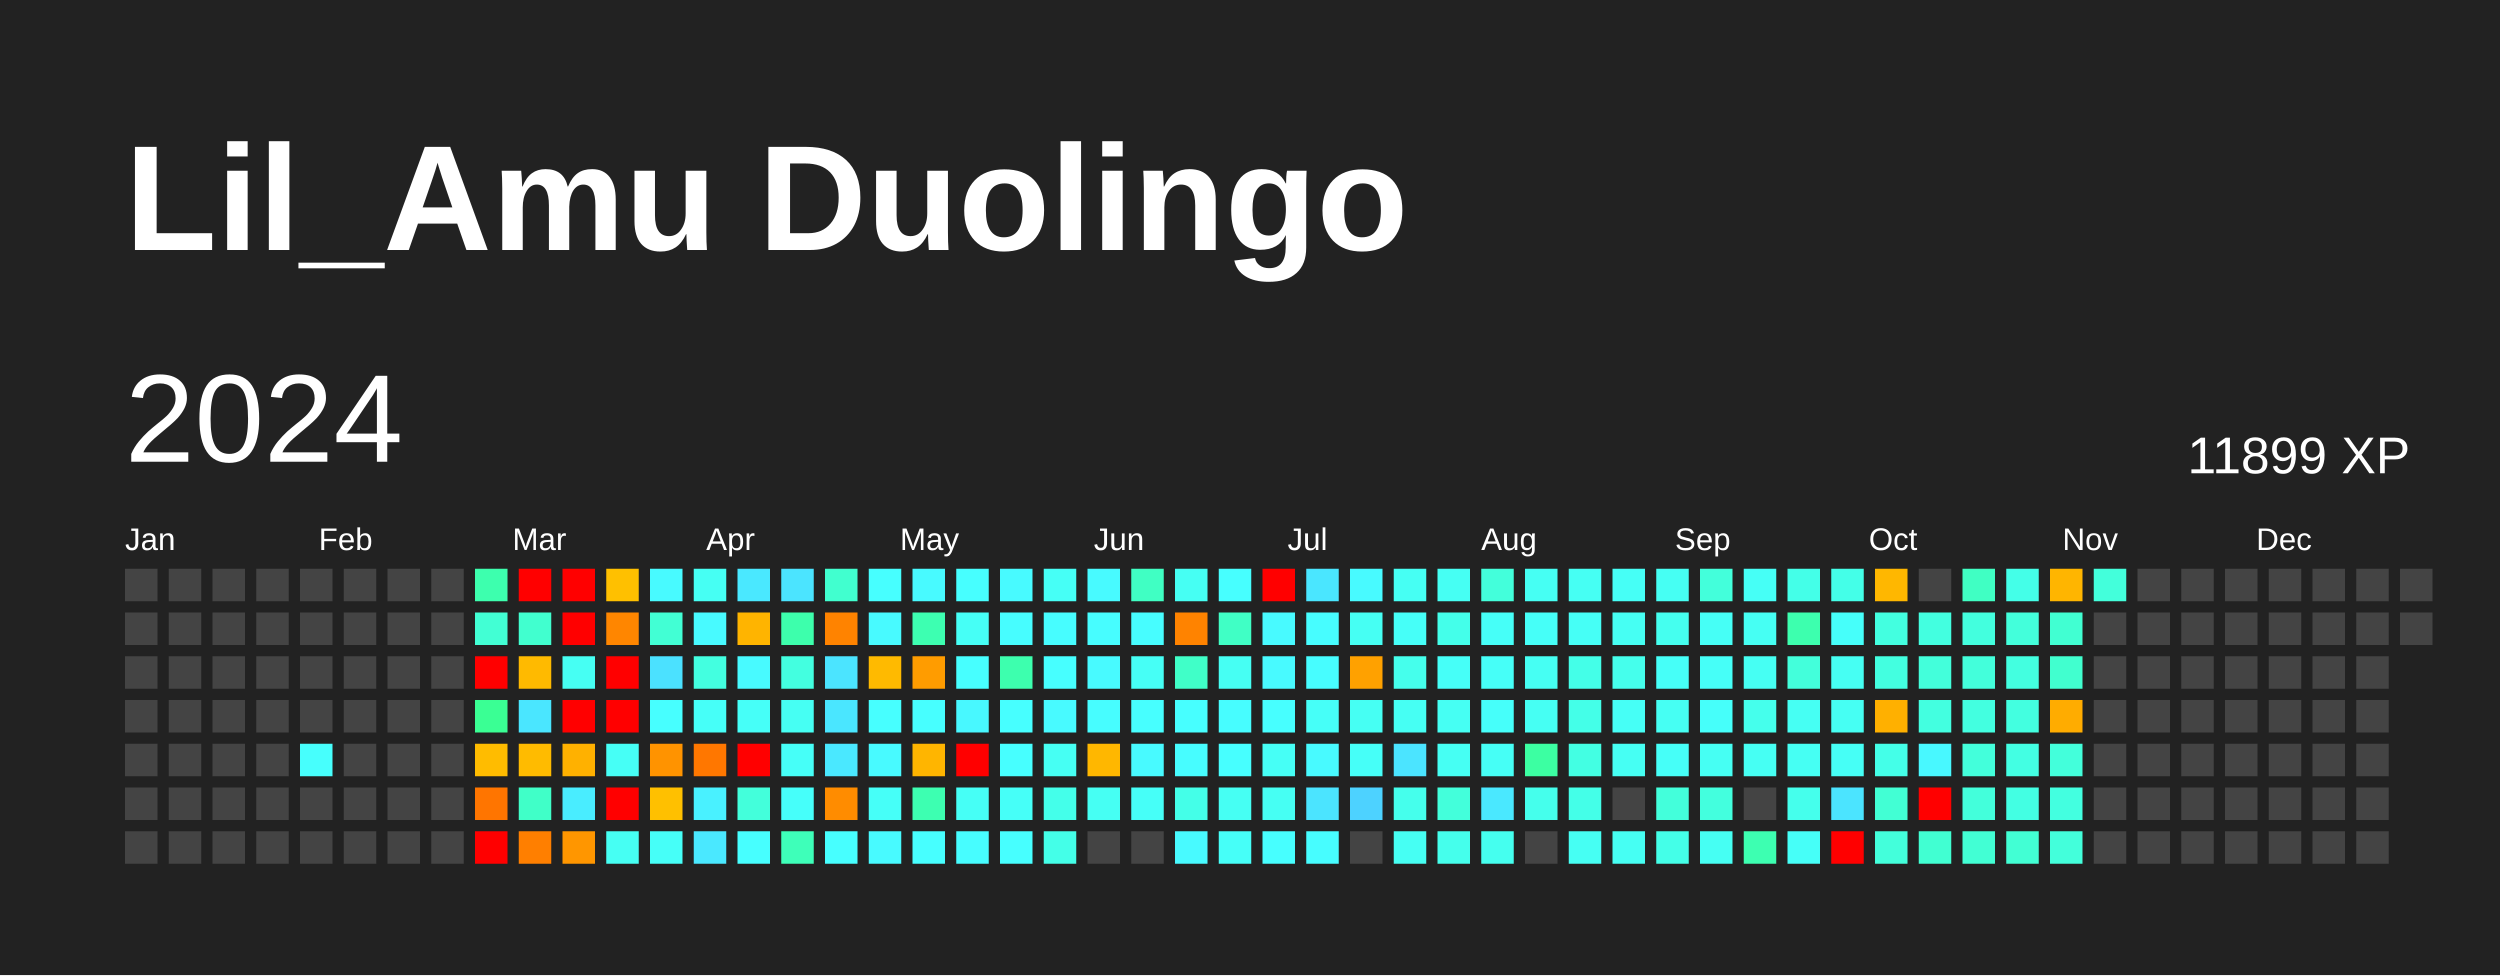
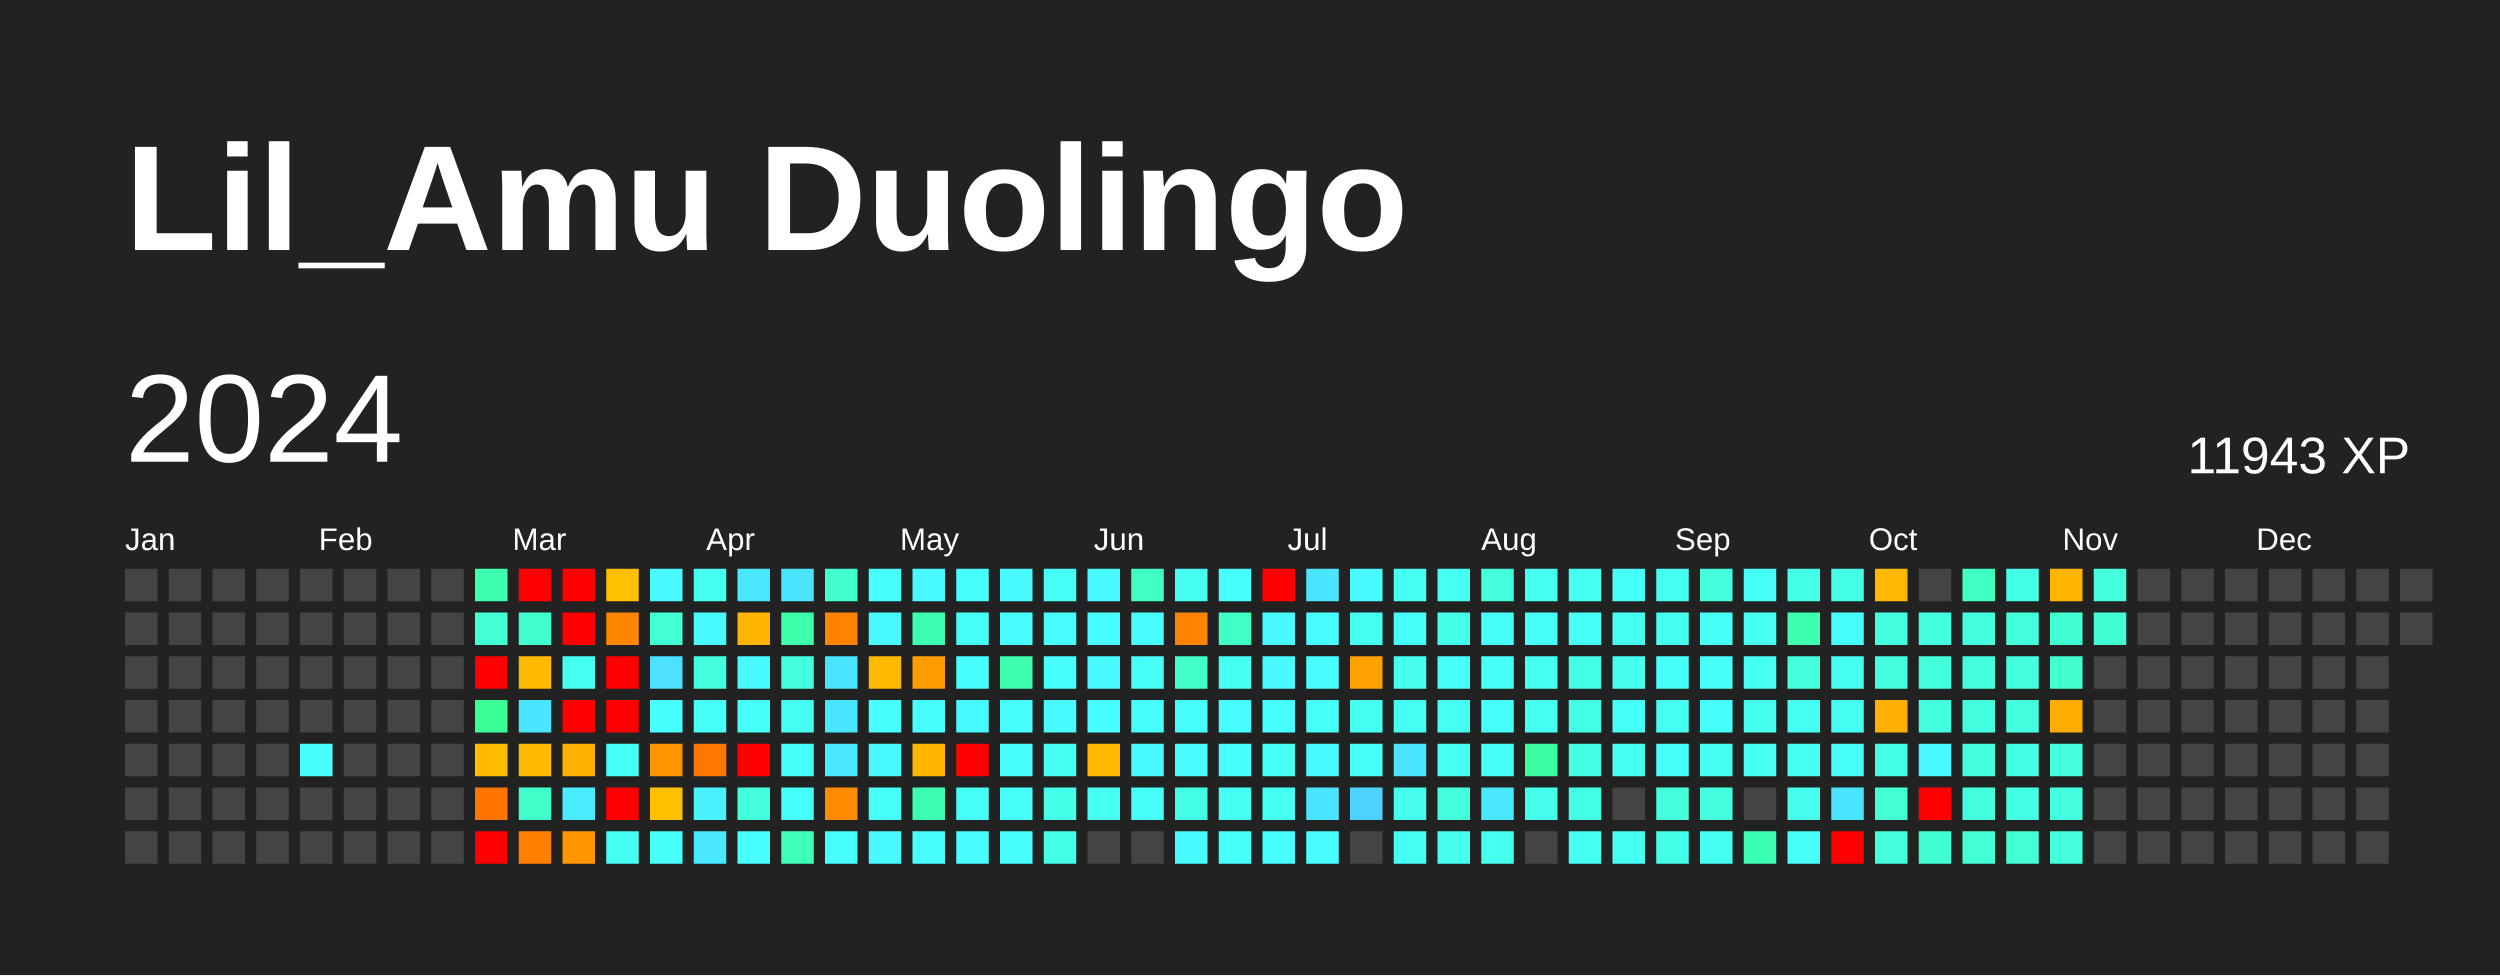
<svg xmlns="http://www.w3.org/2000/svg" baseProfile="full" height="78mm" version="1.1" viewBox="0,0,200,78" width="200mm">
  <defs />
  <rect fill="#222222" height="78" width="200" x="0" y="0" />
  <text fill="#FFFFFF" style="font-size:12px; font-family:Arial; font-weight:bold;" x="10" y="20">Lil_Amu Duolingo</text>
  <text dominant-baseline="hanging" fill="#FFFFFF" style="font-size:10.0px; font-family:Arial;" x="10" y="30">2024</text>
-   <text dominant-baseline="hanging" fill="#FFFFFF" style="font-size:4.125px; font-family:Arial;" x="175" y="35">11899 XP</text>
+   <text dominant-baseline="hanging" fill="#FFFFFF" style="font-size:4.125px; font-family:Arial;" x="175" y="35">11943 XP</text>
  <text fill="#FFFFFF" style="font-size:2.5px; font-family:Arial" x="10.0" y="44">Jan</text>
  <text fill="#FFFFFF" style="font-size:2.5px; font-family:Arial" x="25.5" y="44">Feb</text>
  <text fill="#FFFFFF" style="font-size:2.5px; font-family:Arial" x="41.0" y="44">Mar</text>
  <text fill="#FFFFFF" style="font-size:2.5px; font-family:Arial" x="56.5" y="44">Apr</text>
  <text fill="#FFFFFF" style="font-size:2.5px; font-family:Arial" x="72.0" y="44">May</text>
  <text fill="#FFFFFF" style="font-size:2.5px; font-family:Arial" x="87.5" y="44">Jun</text>
  <text fill="#FFFFFF" style="font-size:2.5px; font-family:Arial" x="103.0" y="44">Jul</text>
  <text fill="#FFFFFF" style="font-size:2.5px; font-family:Arial" x="118.5" y="44">Aug</text>
  <text fill="#FFFFFF" style="font-size:2.5px; font-family:Arial" x="134.0" y="44">Sep</text>
  <text fill="#FFFFFF" style="font-size:2.5px; font-family:Arial" x="149.5" y="44">Oct</text>
  <text fill="#FFFFFF" style="font-size:2.5px; font-family:Arial" x="165.0" y="44">Nov</text>
  <text fill="#FFFFFF" style="font-size:2.5px; font-family:Arial" x="180.5" y="44">Dec</text>
  <rect fill="#444444" height="2.6" width="2.6" x="10.0" y="45.5" />
  <rect fill="#444444" height="2.6" width="2.6" x="10.0" y="49.0" />
  <rect fill="#444444" height="2.6" width="2.6" x="10.0" y="52.5" />
  <rect fill="#444444" height="2.6" width="2.6" x="10.0" y="56.0" />
  <rect fill="#444444" height="2.6" width="2.6" x="10.0" y="59.5" />
  <rect fill="#444444" height="2.6" width="2.6" x="10.0" y="63.0" />
  <rect fill="#444444" height="2.6" width="2.6" x="10.0" y="66.5" />
  <rect fill="#444444" height="2.6" width="2.6" x="13.5" y="45.5" />
  <rect fill="#444444" height="2.6" width="2.6" x="13.5" y="49.0" />
  <rect fill="#444444" height="2.6" width="2.6" x="13.5" y="52.5" />
  <rect fill="#444444" height="2.6" width="2.6" x="13.5" y="56.0" />
  <rect fill="#444444" height="2.6" width="2.6" x="13.5" y="59.5" />
  <rect fill="#444444" height="2.6" width="2.6" x="13.5" y="63.0" />
  <rect fill="#444444" height="2.6" width="2.6" x="13.5" y="66.5" />
  <rect fill="#444444" height="2.6" width="2.6" x="17.0" y="45.5" />
  <rect fill="#444444" height="2.6" width="2.6" x="17.0" y="49.0" />
  <rect fill="#444444" height="2.6" width="2.6" x="17.0" y="52.5" />
  <rect fill="#444444" height="2.6" width="2.6" x="17.0" y="56.0" />
  <rect fill="#444444" height="2.6" width="2.6" x="17.0" y="59.5" />
  <rect fill="#444444" height="2.6" width="2.6" x="17.0" y="63.0" />
  <rect fill="#444444" height="2.6" width="2.6" x="17.0" y="66.5" />
  <rect fill="#444444" height="2.6" width="2.6" x="20.5" y="45.5" />
  <rect fill="#444444" height="2.6" width="2.6" x="20.5" y="49.0" />
  <rect fill="#444444" height="2.6" width="2.6" x="20.5" y="52.5" />
  <rect fill="#444444" height="2.6" width="2.6" x="20.5" y="56.0" />
  <rect fill="#444444" height="2.6" width="2.6" x="20.5" y="59.5" />
  <rect fill="#444444" height="2.6" width="2.6" x="20.5" y="63.0" />
  <rect fill="#444444" height="2.6" width="2.6" x="20.5" y="66.5" />
  <rect fill="#444444" height="2.6" width="2.6" x="24.0" y="45.5" />
  <rect fill="#444444" height="2.6" width="2.6" x="24.0" y="49.0" />
  <rect fill="#444444" height="2.6" width="2.6" x="24.0" y="52.5" />
  <rect fill="#444444" height="2.6" width="2.6" x="24.0" y="56.0" />
  <rect fill="#47fffd" height="2.6" width="2.6" x="24.0" y="59.5" />
  <rect fill="#444444" height="2.6" width="2.6" x="24.0" y="63.0" />
  <rect fill="#444444" height="2.6" width="2.6" x="24.0" y="66.5" />
  <rect fill="#444444" height="2.6" width="2.6" x="27.5" y="45.5" />
  <rect fill="#444444" height="2.6" width="2.6" x="27.5" y="49.0" />
  <rect fill="#444444" height="2.6" width="2.6" x="27.5" y="52.5" />
  <rect fill="#444444" height="2.6" width="2.6" x="27.5" y="56.0" />
  <rect fill="#444444" height="2.6" width="2.6" x="27.5" y="59.5" />
  <rect fill="#444444" height="2.6" width="2.6" x="27.5" y="63.0" />
  <rect fill="#444444" height="2.6" width="2.6" x="27.5" y="66.5" />
  <rect fill="#444444" height="2.6" width="2.6" x="31.0" y="45.5" />
  <rect fill="#444444" height="2.6" width="2.6" x="31.0" y="49.0" />
  <rect fill="#444444" height="2.6" width="2.6" x="31.0" y="52.5" />
  <rect fill="#444444" height="2.6" width="2.6" x="31.0" y="56.0" />
  <rect fill="#444444" height="2.6" width="2.6" x="31.0" y="59.5" />
  <rect fill="#444444" height="2.6" width="2.6" x="31.0" y="63.0" />
  <rect fill="#444444" height="2.6" width="2.6" x="31.0" y="66.5" />
  <rect fill="#444444" height="2.6" width="2.6" x="34.5" y="45.5" />
  <rect fill="#444444" height="2.6" width="2.6" x="34.5" y="49.0" />
  <rect fill="#444444" height="2.6" width="2.6" x="34.5" y="52.5" />
  <rect fill="#444444" height="2.6" width="2.6" x="34.5" y="56.0" />
  <rect fill="#444444" height="2.6" width="2.6" x="34.5" y="59.5" />
  <rect fill="#444444" height="2.6" width="2.6" x="34.5" y="63.0" />
  <rect fill="#444444" height="2.6" width="2.6" x="34.5" y="66.5" />
  <rect fill="#3dffae" height="2.6" width="2.6" x="38.0" y="45.5" />
  <rect fill="#42ffd4" height="2.6" width="2.6" x="38.0" y="49.0" />
  <rect fill="red" height="2.6" width="2.6" x="38.0" y="52.5" />
  <rect fill="#3aff94" height="2.6" width="2.6" x="38.0" y="56.0" />
  <rect fill="#ffbc00" height="2.6" width="2.6" x="38.0" y="59.5" />
  <rect fill="#ff7500" height="2.6" width="2.6" x="38.0" y="63.0" />
  <rect fill="red" height="2.6" width="2.6" x="38.0" y="66.5" />
  <rect fill="red" height="2.6" width="2.6" x="41.5" y="45.5" />
  <rect fill="#41ffcf" height="2.6" width="2.6" x="41.5" y="49.0" />
  <rect fill="#ffba00" height="2.6" width="2.6" x="41.5" y="52.5" />
  <rect fill="#4ae6ff" height="2.6" width="2.6" x="41.5" y="56.0" />
  <rect fill="#ffbb00" height="2.6" width="2.6" x="41.5" y="59.5" />
  <rect fill="#40ffc8" height="2.6" width="2.6" x="41.5" y="63.0" />
  <rect fill="#ff7f00" height="2.6" width="2.6" x="41.5" y="66.5" />
  <rect fill="red" height="2.6" width="2.6" x="45.0" y="45.5" />
  <rect fill="red" height="2.6" width="2.6" x="45.0" y="49.0" />
  <rect fill="#46fff3" height="2.6" width="2.6" x="45.0" y="52.5" />
  <rect fill="red" height="2.6" width="2.6" x="45.0" y="56.0" />
  <rect fill="#ffb100" height="2.6" width="2.6" x="45.0" y="59.5" />
  <rect fill="#49edff" height="2.6" width="2.6" x="45.0" y="63.0" />
  <rect fill="#ff9600" height="2.6" width="2.6" x="45.0" y="66.5" />
  <rect fill="#ffc000" height="2.6" width="2.6" x="48.5" y="45.5" />
  <rect fill="#ff8600" height="2.6" width="2.6" x="48.5" y="49.0" />
  <rect fill="red" height="2.6" width="2.6" x="48.5" y="52.5" />
  <rect fill="red" height="2.6" width="2.6" x="48.5" y="56.0" />
  <rect fill="#46fff6" height="2.6" width="2.6" x="48.5" y="59.5" />
  <rect fill="red" height="2.6" width="2.6" x="48.5" y="63.0" />
  <rect fill="#46fff3" height="2.6" width="2.6" x="48.5" y="66.5" />
  <rect fill="#48faff" height="2.6" width="2.6" x="52.0" y="45.5" />
  <rect fill="#42ffd4" height="2.6" width="2.6" x="52.0" y="49.0" />
  <rect fill="#4be1ff" height="2.6" width="2.6" x="52.0" y="52.5" />
  <rect fill="#47ffff" height="2.6" width="2.6" x="52.0" y="56.0" />
  <rect fill="#ff9300" height="2.6" width="2.6" x="52.0" y="59.5" />
  <rect fill="#ffc000" height="2.6" width="2.6" x="52.0" y="63.0" />
  <rect fill="#46fff8" height="2.6" width="2.6" x="52.0" y="66.5" />
  <rect fill="#46fff3" height="2.6" width="2.6" x="55.5" y="45.5" />
  <rect fill="#48faff" height="2.6" width="2.6" x="55.5" y="49.0" />
  <rect fill="#43ffe0" height="2.6" width="2.6" x="55.5" y="52.5" />
  <rect fill="#46fff8" height="2.6" width="2.6" x="55.5" y="56.0" />
  <rect fill="#ff7700" height="2.6" width="2.6" x="55.5" y="59.5" />
  <rect fill="#49f1ff" height="2.6" width="2.6" x="55.5" y="63.0" />
  <rect fill="#4ae8ff" height="2.6" width="2.6" x="55.5" y="66.5" />
  <rect fill="#4ae8ff" height="2.6" width="2.6" x="59.0" y="45.5" />
  <rect fill="#ffb400" height="2.6" width="2.6" x="59.0" y="49.0" />
  <rect fill="#48faff" height="2.6" width="2.6" x="59.0" y="52.5" />
  <rect fill="#46fff8" height="2.6" width="2.6" x="59.0" y="56.0" />
  <rect fill="red" height="2.6" width="2.6" x="59.0" y="59.5" />
  <rect fill="#43ffdb" height="2.6" width="2.6" x="59.0" y="63.0" />
  <rect fill="#47ffff" height="2.6" width="2.6" x="59.0" y="66.5" />
  <rect fill="#4be4ff" height="2.6" width="2.6" x="62.5" y="45.5" />
  <rect fill="#3dffac" height="2.6" width="2.6" x="62.5" y="49.0" />
  <rect fill="#43ffe0" height="2.6" width="2.6" x="62.5" y="52.5" />
  <rect fill="#46fff3" height="2.6" width="2.6" x="62.5" y="56.0" />
  <rect fill="#46fff8" height="2.6" width="2.6" x="62.5" y="59.5" />
  <rect fill="#46fffa" height="2.6" width="2.6" x="62.5" y="63.0" />
  <rect fill="#3effb9" height="2.6" width="2.6" x="62.5" y="66.5" />
  <rect fill="#41ffcf" height="2.6" width="2.6" x="66.0" y="45.5" />
  <rect fill="#ff8300" height="2.6" width="2.6" x="66.0" y="49.0" />
  <rect fill="#4be4ff" height="2.6" width="2.6" x="66.0" y="52.5" />
  <rect fill="#4ae6ff" height="2.6" width="2.6" x="66.0" y="56.0" />
  <rect fill="#4ae8ff" height="2.6" width="2.6" x="66.0" y="59.5" />
  <rect fill="#ff8c00" height="2.6" width="2.6" x="66.0" y="63.0" />
  <rect fill="#47ffff" height="2.6" width="2.6" x="66.0" y="66.5" />
  <rect fill="#47ffff" height="2.6" width="2.6" x="69.5" y="45.5" />
  <rect fill="#48faff" height="2.6" width="2.6" x="69.5" y="49.0" />
  <rect fill="#ffba00" height="2.6" width="2.6" x="69.5" y="52.5" />
  <rect fill="#47ffff" height="2.6" width="2.6" x="69.5" y="56.0" />
  <rect fill="#48faff" height="2.6" width="2.6" x="69.5" y="59.5" />
  <rect fill="#46fff8" height="2.6" width="2.6" x="69.5" y="63.0" />
  <rect fill="#48faff" height="2.6" width="2.6" x="69.5" y="66.5" />
  <rect fill="#48faff" height="2.6" width="2.6" x="73.0" y="45.5" />
  <rect fill="#3dffb1" height="2.6" width="2.6" x="73.0" y="49.0" />
  <rect fill="#ff9c00" height="2.6" width="2.6" x="73.0" y="52.5" />
  <rect fill="#47ffff" height="2.6" width="2.6" x="73.0" y="56.0" />
  <rect fill="#ffb500" height="2.6" width="2.6" x="73.0" y="59.5" />
  <rect fill="#3dffb1" height="2.6" width="2.6" x="73.0" y="63.0" />
  <rect fill="#47ffff" height="2.6" width="2.6" x="73.0" y="66.5" />
  <rect fill="#47ffff" height="2.6" width="2.6" x="76.5" y="45.5" />
  <rect fill="#46fff6" height="2.6" width="2.6" x="76.5" y="49.0" />
  <rect fill="#47ffff" height="2.6" width="2.6" x="76.5" y="52.5" />
  <rect fill="#48f8ff" height="2.6" width="2.6" x="76.5" y="56.0" />
  <rect fill="red" height="2.6" width="2.6" x="76.5" y="59.5" />
  <rect fill="#46fff6" height="2.6" width="2.6" x="76.5" y="63.0" />
  <rect fill="#47fdff" height="2.6" width="2.6" x="76.5" y="66.5" />
  <rect fill="#48faff" height="2.6" width="2.6" x="80.0" y="45.5" />
  <rect fill="#47fdff" height="2.6" width="2.6" x="80.0" y="49.0" />
  <rect fill="#3dffae" height="2.6" width="2.6" x="80.0" y="52.5" />
  <rect fill="#47ffff" height="2.6" width="2.6" x="80.0" y="56.0" />
  <rect fill="#47ffff" height="2.6" width="2.6" x="80.0" y="59.5" />
  <rect fill="#46fff8" height="2.6" width="2.6" x="80.0" y="63.0" />
  <rect fill="#47ffff" height="2.6" width="2.6" x="80.0" y="66.5" />
  <rect fill="#46fff6" height="2.6" width="2.6" x="83.5" y="45.5" />
  <rect fill="#47fdff" height="2.6" width="2.6" x="83.5" y="49.0" />
  <rect fill="#47ffff" height="2.6" width="2.6" x="83.5" y="52.5" />
  <rect fill="#48faff" height="2.6" width="2.6" x="83.5" y="56.0" />
  <rect fill="#46fff3" height="2.6" width="2.6" x="83.5" y="59.5" />
  <rect fill="#44ffea" height="2.6" width="2.6" x="83.5" y="63.0" />
  <rect fill="#44ffe8" height="2.6" width="2.6" x="83.5" y="66.5" />
  <rect fill="#48faff" height="2.6" width="2.6" x="87.0" y="45.5" />
  <rect fill="#47fdff" height="2.6" width="2.6" x="87.0" y="49.0" />
  <rect fill="#48faff" height="2.6" width="2.6" x="87.0" y="52.5" />
  <rect fill="#47fdff" height="2.6" width="2.6" x="87.0" y="56.0" />
  <rect fill="#ffb700" height="2.6" width="2.6" x="87.0" y="59.5" />
  <rect fill="#46fff3" height="2.6" width="2.6" x="87.0" y="63.0" />
  <rect fill="#444444" height="2.6" width="2.6" x="87.0" y="66.5" />
  <rect fill="#40ffc3" height="2.6" width="2.6" x="90.5" y="45.5" />
  <rect fill="#47fdff" height="2.6" width="2.6" x="90.5" y="49.0" />
  <rect fill="#46fff6" height="2.6" width="2.6" x="90.5" y="52.5" />
  <rect fill="#47ffff" height="2.6" width="2.6" x="90.5" y="56.0" />
  <rect fill="#48faff" height="2.6" width="2.6" x="90.5" y="59.5" />
  <rect fill="#46fff8" height="2.6" width="2.6" x="90.5" y="63.0" />
  <rect fill="#444444" height="2.6" width="2.6" x="90.5" y="66.5" />
  <rect fill="#46fff3" height="2.6" width="2.6" x="94.0" y="45.5" />
  <rect fill="#ff8300" height="2.6" width="2.6" x="94.0" y="49.0" />
  <rect fill="#40ffc8" height="2.6" width="2.6" x="94.0" y="52.5" />
  <rect fill="#47ffff" height="2.6" width="2.6" x="94.0" y="56.0" />
  <rect fill="#47fdff" height="2.6" width="2.6" x="94.0" y="59.5" />
  <rect fill="#44ffe8" height="2.6" width="2.6" x="94.0" y="63.0" />
  <rect fill="#48faff" height="2.6" width="2.6" x="94.0" y="66.5" />
  <rect fill="#47ffff" height="2.6" width="2.6" x="97.5" y="45.5" />
  <rect fill="#40ffc5" height="2.6" width="2.6" x="97.5" y="49.0" />
  <rect fill="#46fff3" height="2.6" width="2.6" x="97.5" y="52.5" />
  <rect fill="#47fdff" height="2.6" width="2.6" x="97.5" y="56.0" />
  <rect fill="#47ffff" height="2.6" width="2.6" x="97.5" y="59.5" />
  <rect fill="#46fff3" height="2.6" width="2.6" x="97.5" y="63.0" />
  <rect fill="#46fff8" height="2.6" width="2.6" x="97.5" y="66.5" />
  <rect fill="red" height="2.6" width="2.6" x="101.0" y="45.5" />
  <rect fill="#48faff" height="2.6" width="2.6" x="101.0" y="49.0" />
  <rect fill="#48faff" height="2.6" width="2.6" x="101.0" y="52.5" />
  <rect fill="#47ffff" height="2.6" width="2.6" x="101.0" y="56.0" />
  <rect fill="#46fff6" height="2.6" width="2.6" x="101.0" y="59.5" />
  <rect fill="#46fff3" height="2.6" width="2.6" x="101.0" y="63.0" />
  <rect fill="#47ffff" height="2.6" width="2.6" x="101.0" y="66.5" />
  <rect fill="#4ae6ff" height="2.6" width="2.6" x="104.5" y="45.5" />
  <rect fill="#47fdff" height="2.6" width="2.6" x="104.5" y="49.0" />
  <rect fill="#47fdff" height="2.6" width="2.6" x="104.5" y="52.5" />
  <rect fill="#46fff8" height="2.6" width="2.6" x="104.5" y="56.0" />
  <rect fill="#48faff" height="2.6" width="2.6" x="104.5" y="59.5" />
  <rect fill="#4be4ff" height="2.6" width="2.6" x="104.5" y="63.0" />
  <rect fill="#47fdff" height="2.6" width="2.6" x="104.5" y="66.5" />
  <rect fill="#48faff" height="2.6" width="2.6" x="108.0" y="45.5" />
  <rect fill="#46fff3" height="2.6" width="2.6" x="108.0" y="49.0" />
  <rect fill="#ffa100" height="2.6" width="2.6" x="108.0" y="52.5" />
  <rect fill="#46fff3" height="2.6" width="2.6" x="108.0" y="56.0" />
  <rect fill="#46fff8" height="2.6" width="2.6" x="108.0" y="59.5" />
  <rect fill="#4dd2ff" height="2.6" width="2.6" x="108.0" y="63.0" />
  <rect fill="#444444" height="2.6" width="2.6" x="108.0" y="66.5" />
  <rect fill="#46fff3" height="2.6" width="2.6" x="111.5" y="45.5" />
  <rect fill="#46fff8" height="2.6" width="2.6" x="111.5" y="49.0" />
  <rect fill="#45ffec" height="2.6" width="2.6" x="111.5" y="52.5" />
  <rect fill="#46fff3" height="2.6" width="2.6" x="111.5" y="56.0" />
  <rect fill="#4be4ff" height="2.6" width="2.6" x="111.5" y="59.5" />
  <rect fill="#45ffec" height="2.6" width="2.6" x="111.5" y="63.0" />
  <rect fill="#46fff3" height="2.6" width="2.6" x="111.5" y="66.5" />
  <rect fill="#46fff3" height="2.6" width="2.6" x="115.0" y="45.5" />
  <rect fill="#44ffea" height="2.6" width="2.6" x="115.0" y="49.0" />
  <rect fill="#46fff8" height="2.6" width="2.6" x="115.0" y="52.5" />
  <rect fill="#46fff3" height="2.6" width="2.6" x="115.0" y="56.0" />
  <rect fill="#46fff3" height="2.6" width="2.6" x="115.0" y="59.5" />
  <rect fill="#43ffdb" height="2.6" width="2.6" x="115.0" y="63.0" />
  <rect fill="#45ffec" height="2.6" width="2.6" x="115.0" y="66.5" />
  <rect fill="#43ffdb" height="2.6" width="2.6" x="118.5" y="45.5" />
  <rect fill="#46fff8" height="2.6" width="2.6" x="118.5" y="49.0" />
  <rect fill="#46fff8" height="2.6" width="2.6" x="118.5" y="52.5" />
  <rect fill="#46fffa" height="2.6" width="2.6" x="118.5" y="56.0" />
  <rect fill="#46fff6" height="2.6" width="2.6" x="118.5" y="59.5" />
  <rect fill="#4ae8ff" height="2.6" width="2.6" x="118.5" y="63.0" />
  <rect fill="#45ffef" height="2.6" width="2.6" x="118.5" y="66.5" />
  <rect fill="#46fff3" height="2.6" width="2.6" x="122.0" y="45.5" />
  <rect fill="#46fff8" height="2.6" width="2.6" x="122.0" y="49.0" />
  <rect fill="#46fff3" height="2.6" width="2.6" x="122.0" y="52.5" />
  <rect fill="#46fff3" height="2.6" width="2.6" x="122.0" y="56.0" />
  <rect fill="#3cffa2" height="2.6" width="2.6" x="122.0" y="59.5" />
  <rect fill="#45ffec" height="2.6" width="2.6" x="122.0" y="63.0" />
  <rect fill="#444444" height="2.6" width="2.6" x="122.0" y="66.5" />
  <rect fill="#46fff3" height="2.6" width="2.6" x="125.5" y="45.5" />
  <rect fill="#46fff6" height="2.6" width="2.6" x="125.5" y="49.0" />
  <rect fill="#44ffe8" height="2.6" width="2.6" x="125.5" y="52.5" />
  <rect fill="#44ffe8" height="2.6" width="2.6" x="125.5" y="56.0" />
  <rect fill="#43ffe3" height="2.6" width="2.6" x="125.5" y="59.5" />
  <rect fill="#44ffe8" height="2.6" width="2.6" x="125.5" y="63.0" />
  <rect fill="#46fff3" height="2.6" width="2.6" x="125.5" y="66.5" />
  <rect fill="#46fff6" height="2.6" width="2.6" x="129.0" y="45.5" />
  <rect fill="#46fff3" height="2.6" width="2.6" x="129.0" y="49.0" />
  <rect fill="#45ffec" height="2.6" width="2.6" x="129.0" y="52.5" />
  <rect fill="#46fff6" height="2.6" width="2.6" x="129.0" y="56.0" />
  <rect fill="#46fff3" height="2.6" width="2.6" x="129.0" y="59.5" />
  <rect fill="#444444" height="2.6" width="2.6" x="129.0" y="63.0" />
  <rect fill="#46fff3" height="2.6" width="2.6" x="129.0" y="66.5" />
  <rect fill="#46fff3" height="2.6" width="2.6" x="132.5" y="45.5" />
  <rect fill="#45ffef" height="2.6" width="2.6" x="132.5" y="49.0" />
  <rect fill="#46fff8" height="2.6" width="2.6" x="132.5" y="52.5" />
  <rect fill="#46fff3" height="2.6" width="2.6" x="132.5" y="56.0" />
  <rect fill="#46fff8" height="2.6" width="2.6" x="132.5" y="59.5" />
  <rect fill="#43ffdb" height="2.6" width="2.6" x="132.5" y="63.0" />
  <rect fill="#44ffe8" height="2.6" width="2.6" x="132.5" y="66.5" />
  <rect fill="#43ffdb" height="2.6" width="2.6" x="136.0" y="45.5" />
  <rect fill="#46fff6" height="2.6" width="2.6" x="136.0" y="49.0" />
  <rect fill="#46fff8" height="2.6" width="2.6" x="136.0" y="52.5" />
  <rect fill="#46fffa" height="2.6" width="2.6" x="136.0" y="56.0" />
  <rect fill="#46fff3" height="2.6" width="2.6" x="136.0" y="59.5" />
  <rect fill="#43ffde" height="2.6" width="2.6" x="136.0" y="63.0" />
  <rect fill="#46fff3" height="2.6" width="2.6" x="136.0" y="66.5" />
  <rect fill="#46fff6" height="2.6" width="2.6" x="139.5" y="45.5" />
  <rect fill="#46fff3" height="2.6" width="2.6" x="139.5" y="49.0" />
  <rect fill="#46fff3" height="2.6" width="2.6" x="139.5" y="52.5" />
  <rect fill="#45ffec" height="2.6" width="2.6" x="139.5" y="56.0" />
  <rect fill="#46fff3" height="2.6" width="2.6" x="139.5" y="59.5" />
  <rect fill="#444444" height="2.6" width="2.6" x="139.5" y="63.0" />
  <rect fill="#3dffb1" height="2.6" width="2.6" x="139.5" y="66.5" />
  <rect fill="#44ffe8" height="2.6" width="2.6" x="143.0" y="45.5" />
  <rect fill="#3dffae" height="2.6" width="2.6" x="143.0" y="49.0" />
  <rect fill="#43ffdb" height="2.6" width="2.6" x="143.0" y="52.5" />
  <rect fill="#46fff3" height="2.6" width="2.6" x="143.0" y="56.0" />
  <rect fill="#46fff3" height="2.6" width="2.6" x="143.0" y="59.5" />
  <rect fill="#45ffec" height="2.6" width="2.6" x="143.0" y="63.0" />
  <rect fill="#46fff8" height="2.6" width="2.6" x="143.0" y="66.5" />
  <rect fill="#44ffe8" height="2.6" width="2.6" x="146.5" y="45.5" />
  <rect fill="#46fffa" height="2.6" width="2.6" x="146.5" y="49.0" />
  <rect fill="#46fff3" height="2.6" width="2.6" x="146.5" y="52.5" />
  <rect fill="#46fff3" height="2.6" width="2.6" x="146.5" y="56.0" />
  <rect fill="#46fff6" height="2.6" width="2.6" x="146.5" y="59.5" />
  <rect fill="#4be4ff" height="2.6" width="2.6" x="146.5" y="63.0" />
  <rect fill="red" height="2.6" width="2.6" x="146.5" y="66.5" />
  <rect fill="#ffb700" height="2.6" width="2.6" x="150.0" y="45.5" />
  <rect fill="#43ffe0" height="2.6" width="2.6" x="150.0" y="49.0" />
  <rect fill="#43ffe0" height="2.6" width="2.6" x="150.0" y="52.5" />
  <rect fill="#ffb000" height="2.6" width="2.6" x="150.0" y="56.0" />
  <rect fill="#44ffe8" height="2.6" width="2.6" x="150.0" y="59.5" />
  <rect fill="#42ffd4" height="2.6" width="2.6" x="150.0" y="63.0" />
  <rect fill="#43ffdb" height="2.6" width="2.6" x="150.0" y="66.5" />
  <rect fill="#444444" height="2.6" width="2.6" x="153.5" y="45.5" />
  <rect fill="#43ffe0" height="2.6" width="2.6" x="153.5" y="49.0" />
  <rect fill="#43ffdb" height="2.6" width="2.6" x="153.5" y="52.5" />
  <rect fill="#43ffe0" height="2.6" width="2.6" x="153.5" y="56.0" />
  <rect fill="#48f8ff" height="2.6" width="2.6" x="153.5" y="59.5" />
  <rect fill="red" height="2.6" width="2.6" x="153.5" y="63.0" />
  <rect fill="#41ffd2" height="2.6" width="2.6" x="153.5" y="66.5" />
  <rect fill="#40ffc3" height="2.6" width="2.6" x="157.0" y="45.5" />
  <rect fill="#43ffde" height="2.6" width="2.6" x="157.0" y="49.0" />
  <rect fill="#43ffdb" height="2.6" width="2.6" x="157.0" y="52.5" />
  <rect fill="#43ffe0" height="2.6" width="2.6" x="157.0" y="56.0" />
  <rect fill="#43ffdb" height="2.6" width="2.6" x="157.0" y="59.5" />
  <rect fill="#43ffdb" height="2.6" width="2.6" x="157.0" y="63.0" />
  <rect fill="#42ffd4" height="2.6" width="2.6" x="157.0" y="66.5" />
  <rect fill="#44ffe8" height="2.6" width="2.6" x="160.5" y="45.5" />
  <rect fill="#43ffdb" height="2.6" width="2.6" x="160.5" y="49.0" />
  <rect fill="#43ffe0" height="2.6" width="2.6" x="160.5" y="52.5" />
  <rect fill="#43ffe0" height="2.6" width="2.6" x="160.5" y="56.0" />
  <rect fill="#43ffe3" height="2.6" width="2.6" x="160.5" y="59.5" />
  <rect fill="#43ffe3" height="2.6" width="2.6" x="160.5" y="63.0" />
  <rect fill="#42ffd4" height="2.6" width="2.6" x="160.5" y="66.5" />
  <rect fill="#ffb500" height="2.6" width="2.6" x="164.0" y="45.5" />
  <rect fill="#41ffd2" height="2.6" width="2.6" x="164.0" y="49.0" />
  <rect fill="#41ffcf" height="2.6" width="2.6" x="164.0" y="52.5" />
  <rect fill="#ffac00" height="2.6" width="2.6" x="164.0" y="56.0" />
  <rect fill="#43ffdb" height="2.6" width="2.6" x="164.0" y="59.5" />
  <rect fill="#43ffe0" height="2.6" width="2.6" x="164.0" y="63.0" />
  <rect fill="#43ffdb" height="2.6" width="2.6" x="164.0" y="66.5" />
  <rect fill="#43ffdb" height="2.6" width="2.6" x="167.5" y="45.5" />
-   <rect fill="#444444" height="2.6" width="2.6" x="167.5" y="49.0" />
+   <rect fill="#41ffd2" height="2.6" width="2.6" x="167.5" y="49.0" />
  <rect fill="#444444" height="2.6" width="2.6" x="167.5" y="52.5" />
  <rect fill="#444444" height="2.6" width="2.6" x="167.5" y="56.0" />
  <rect fill="#444444" height="2.6" width="2.6" x="167.5" y="59.5" />
  <rect fill="#444444" height="2.6" width="2.6" x="167.5" y="63.0" />
  <rect fill="#444444" height="2.6" width="2.6" x="167.5" y="66.5" />
  <rect fill="#444444" height="2.6" width="2.6" x="171.0" y="45.5" />
  <rect fill="#444444" height="2.6" width="2.6" x="171.0" y="49.0" />
  <rect fill="#444444" height="2.6" width="2.6" x="171.0" y="52.5" />
  <rect fill="#444444" height="2.6" width="2.6" x="171.0" y="56.0" />
  <rect fill="#444444" height="2.6" width="2.6" x="171.0" y="59.5" />
  <rect fill="#444444" height="2.6" width="2.6" x="171.0" y="63.0" />
  <rect fill="#444444" height="2.6" width="2.6" x="171.0" y="66.5" />
  <rect fill="#444444" height="2.6" width="2.6" x="174.5" y="45.5" />
  <rect fill="#444444" height="2.6" width="2.6" x="174.5" y="49.0" />
  <rect fill="#444444" height="2.6" width="2.6" x="174.5" y="52.5" />
  <rect fill="#444444" height="2.6" width="2.6" x="174.5" y="56.0" />
  <rect fill="#444444" height="2.6" width="2.6" x="174.5" y="59.5" />
  <rect fill="#444444" height="2.6" width="2.6" x="174.5" y="63.0" />
  <rect fill="#444444" height="2.6" width="2.6" x="174.5" y="66.5" />
  <rect fill="#444444" height="2.6" width="2.6" x="178.0" y="45.5" />
  <rect fill="#444444" height="2.6" width="2.6" x="178.0" y="49.0" />
  <rect fill="#444444" height="2.6" width="2.6" x="178.0" y="52.5" />
  <rect fill="#444444" height="2.6" width="2.6" x="178.0" y="56.0" />
  <rect fill="#444444" height="2.6" width="2.6" x="178.0" y="59.5" />
  <rect fill="#444444" height="2.6" width="2.6" x="178.0" y="63.0" />
  <rect fill="#444444" height="2.6" width="2.6" x="178.0" y="66.5" />
  <rect fill="#444444" height="2.6" width="2.6" x="181.5" y="45.5" />
  <rect fill="#444444" height="2.6" width="2.6" x="181.5" y="49.0" />
  <rect fill="#444444" height="2.6" width="2.6" x="181.5" y="52.5" />
  <rect fill="#444444" height="2.6" width="2.6" x="181.5" y="56.0" />
  <rect fill="#444444" height="2.6" width="2.6" x="181.5" y="59.5" />
  <rect fill="#444444" height="2.6" width="2.6" x="181.5" y="63.0" />
  <rect fill="#444444" height="2.6" width="2.6" x="181.5" y="66.5" />
  <rect fill="#444444" height="2.6" width="2.6" x="185.0" y="45.5" />
  <rect fill="#444444" height="2.6" width="2.6" x="185.0" y="49.0" />
  <rect fill="#444444" height="2.6" width="2.6" x="185.0" y="52.5" />
  <rect fill="#444444" height="2.6" width="2.6" x="185.0" y="56.0" />
  <rect fill="#444444" height="2.6" width="2.6" x="185.0" y="59.5" />
  <rect fill="#444444" height="2.6" width="2.6" x="185.0" y="63.0" />
  <rect fill="#444444" height="2.6" width="2.6" x="185.0" y="66.5" />
  <rect fill="#444444" height="2.6" width="2.6" x="188.5" y="45.5" />
  <rect fill="#444444" height="2.6" width="2.6" x="188.5" y="49.0" />
  <rect fill="#444444" height="2.6" width="2.6" x="188.5" y="52.5" />
  <rect fill="#444444" height="2.6" width="2.6" x="188.5" y="56.0" />
  <rect fill="#444444" height="2.6" width="2.6" x="188.5" y="59.5" />
  <rect fill="#444444" height="2.6" width="2.6" x="188.5" y="63.0" />
  <rect fill="#444444" height="2.6" width="2.6" x="188.5" y="66.5" />
  <rect fill="#444444" height="2.6" width="2.6" x="192.0" y="45.5" />
  <rect fill="#444444" height="2.6" width="2.6" x="192.0" y="49.0" />
</svg>
